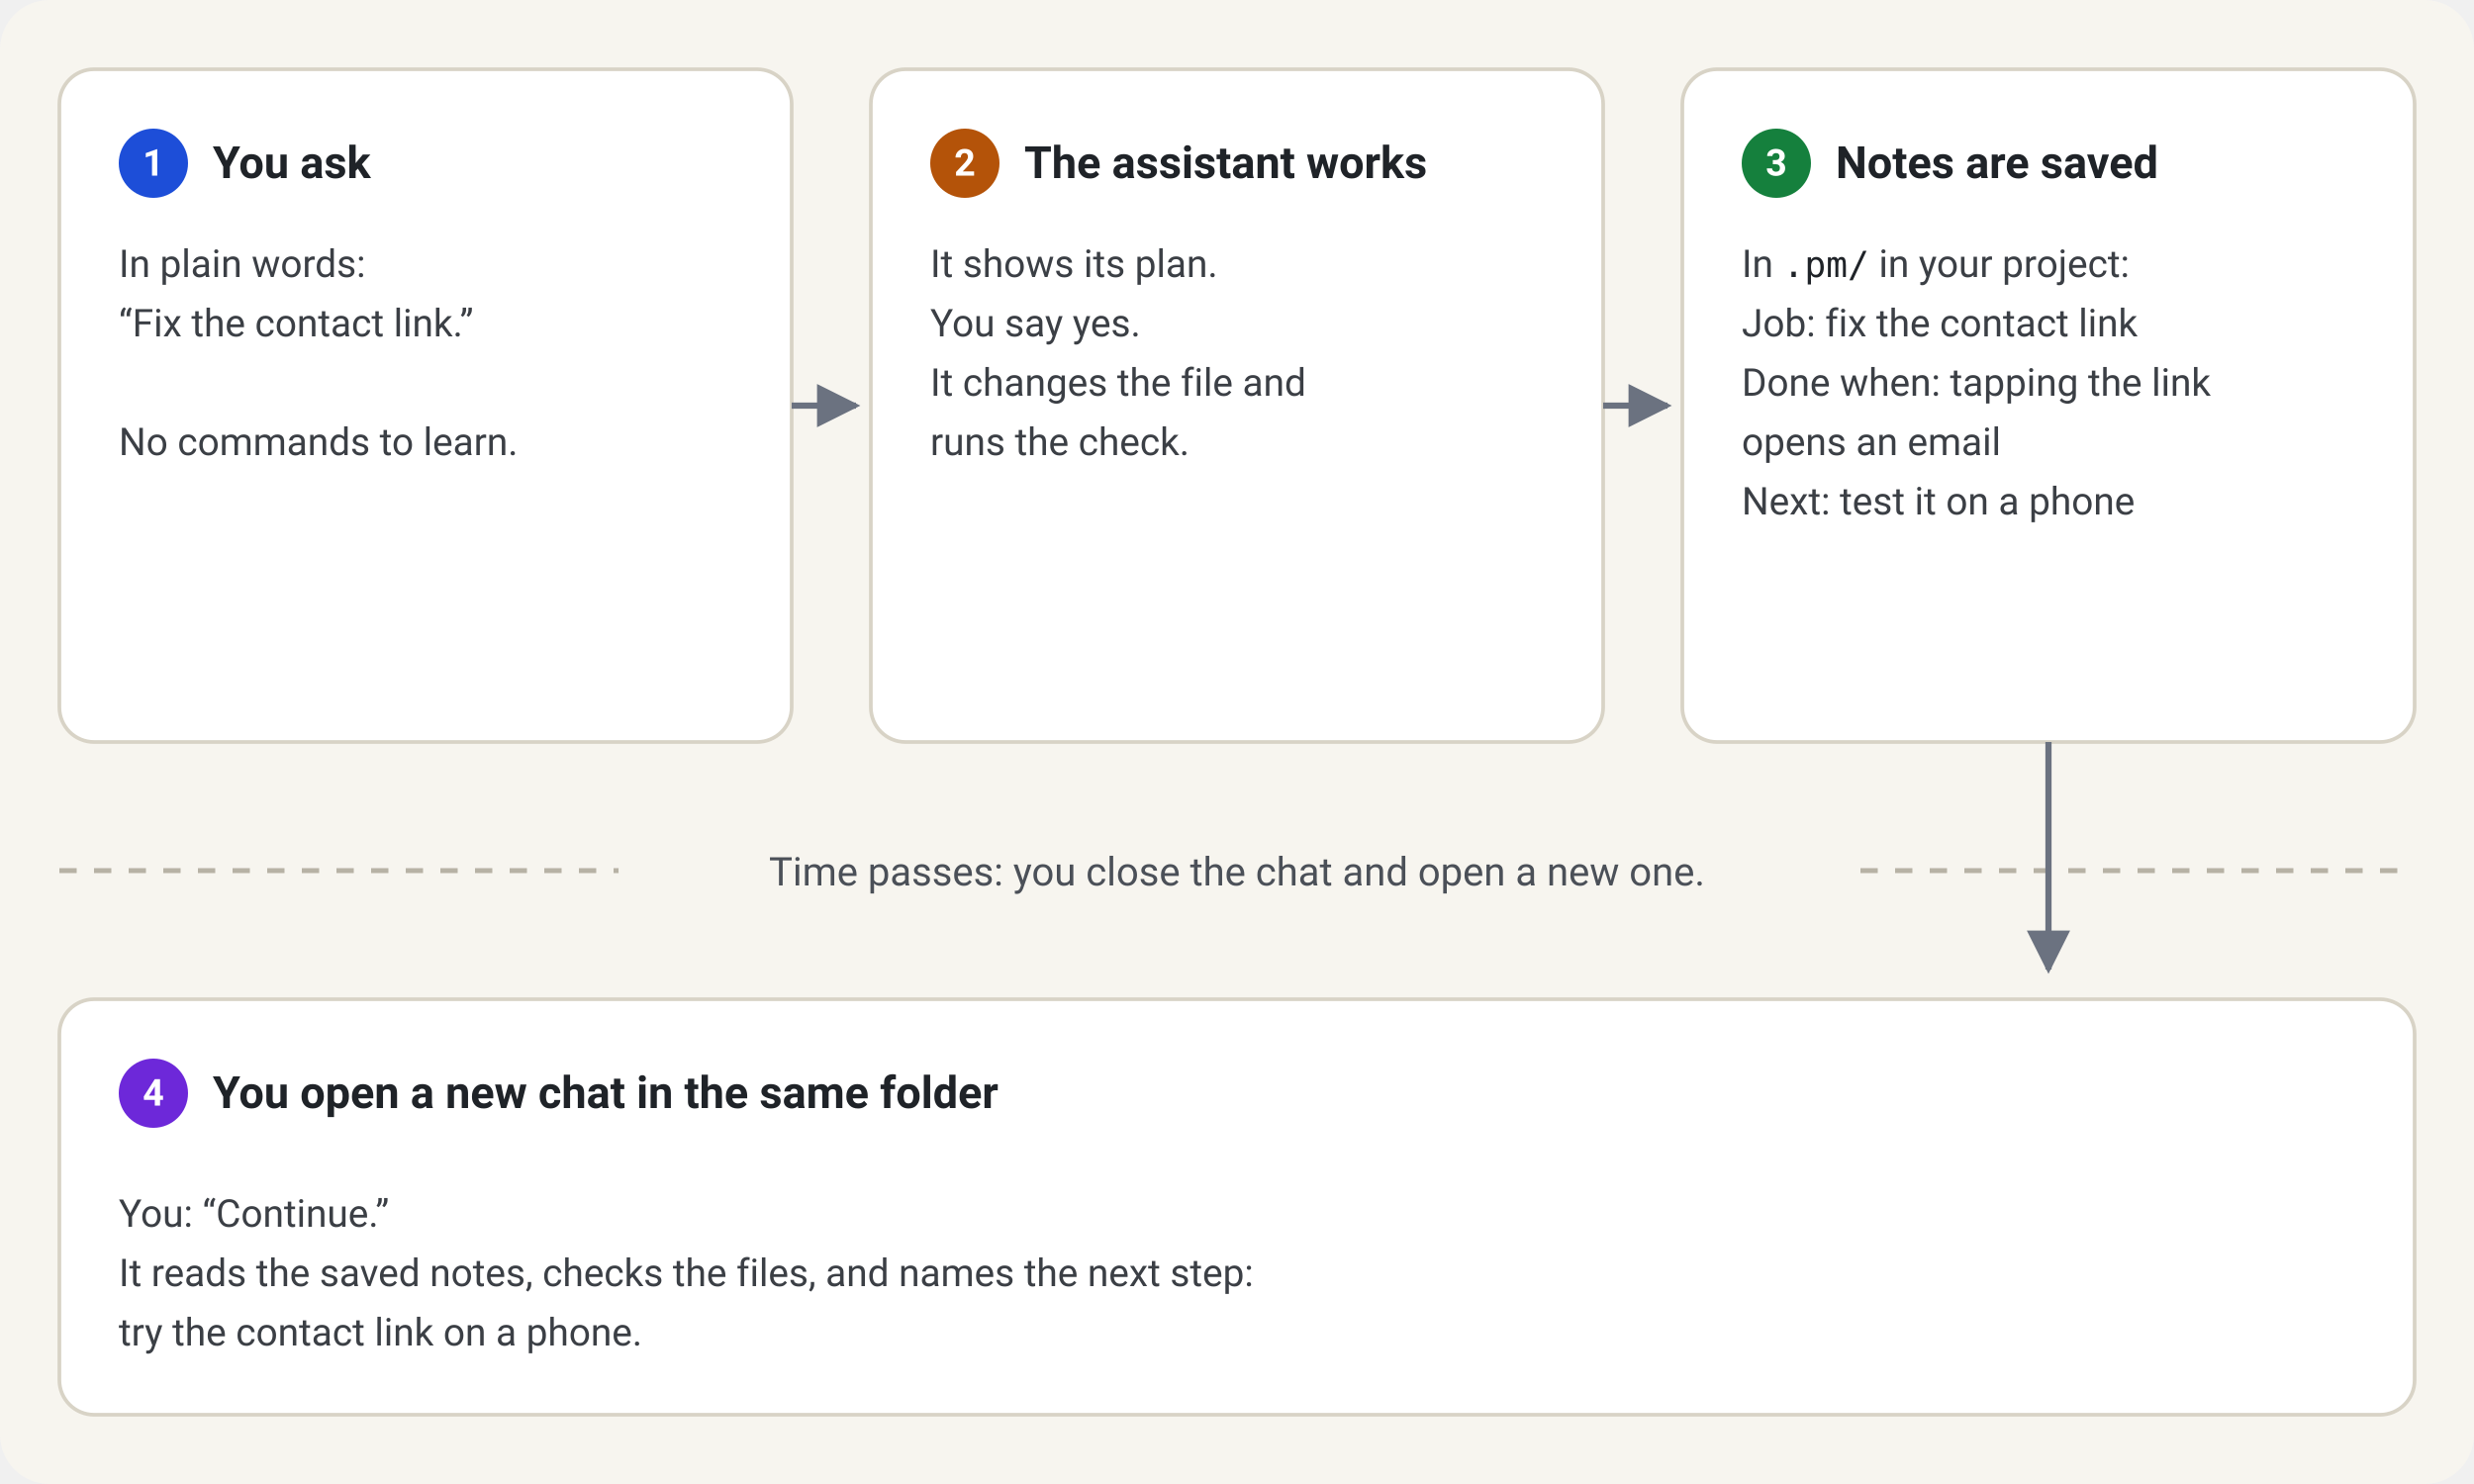
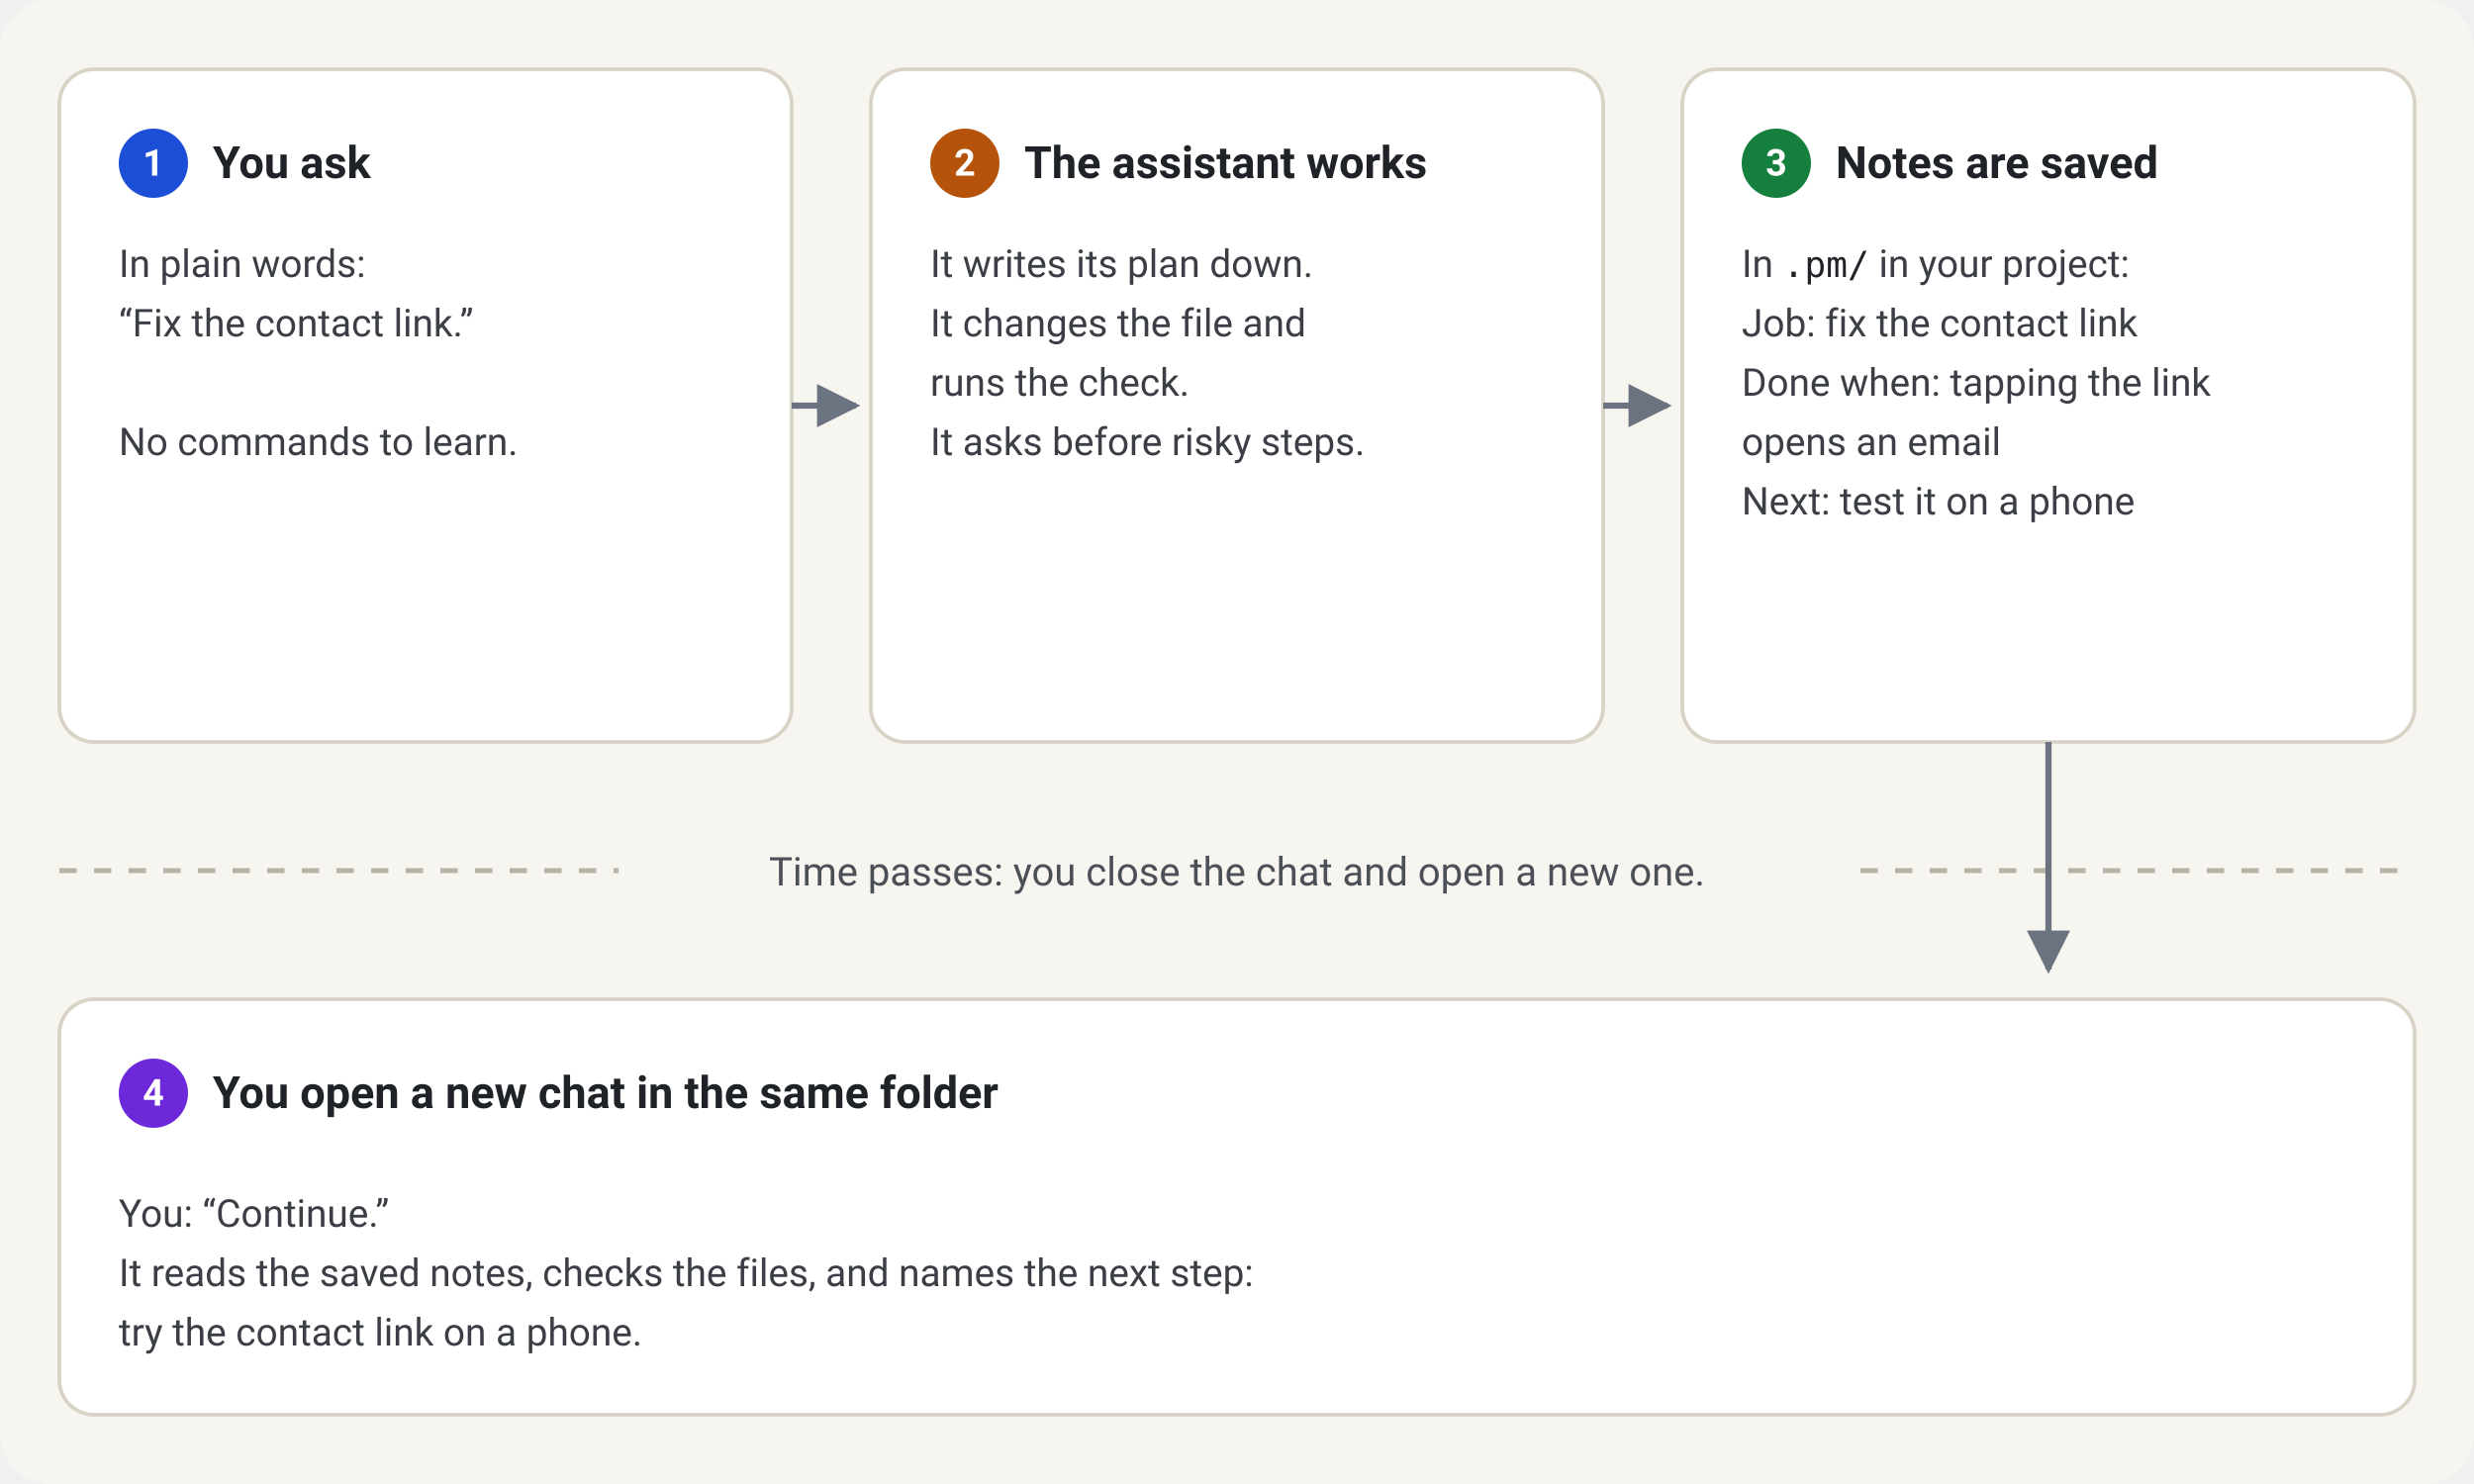
<svg xmlns="http://www.w3.org/2000/svg" viewBox="0 0 1000 600" width="1000" height="600" role="img" aria-labelledby="fig-title">
  <defs>
    <marker id="arrowhead" viewBox="0 0 10 10" refX="9" refY="5" markerWidth="7" markerHeight="7" orient="auto-start-reverse">
      <path d="M0 0 L10 5 L0 10 z" fill="#6b7280" />
    </marker>
  </defs>
  <style>
    .card { fill: #f7f5ef; }
    .panel { fill: #ffffff; stroke: #d8d3c6; stroke-width: 1.5; }
    .title { font: 600 18px system-ui, -apple-system, 'Segoe UI', Roboto, sans-serif; fill: #1f2328; }
    .body { font: 15.5px system-ui, -apple-system, 'Segoe UI', Roboto, sans-serif; fill: #3b3f45; }
    .note { font: 16px system-ui, -apple-system, 'Segoe UI', Roboto, sans-serif; fill: #4b5058; }
    .mono { font-family: ui-monospace, SFMono-Regular, Menlo, Consolas, monospace; font-size: 14.5px; fill: #1f2328; }
    .num { font: 600 15px system-ui, -apple-system, 'Segoe UI', Roboto, sans-serif; fill: #ffffff; }
    .arrow { stroke: #6b7280; stroke-width: 2.5; fill: none; marker-end: url(#arrowhead); }
    .time-line { stroke: #b7b2a5; stroke-width: 2; stroke-dasharray: 7 7; }
  </style>
  <rect class="card" x="0" y="0" width="1000" height="600" rx="20" />
  <rect class="panel" x="24" y="28" width="296" height="272" rx="14" />
  <circle cx="62" cy="66" r="14" fill="#1d4ed8" />
  <text class="num" x="62" y="71" text-anchor="middle">1</text>
  <text class="title" x="86" y="72">You ask</text>
  <text class="body" x="48" y="112">In plain words:</text>
  <text class="body" x="48" y="136">“Fix the contact link.”</text>
  <text class="body" x="48" y="184">No commands to learn.</text>
  <path class="arrow" d="M320 164 H346" />
  <rect class="panel" x="352" y="28" width="296" height="272" rx="14" />
  <circle cx="390" cy="66" r="14" fill="#b45309" />
  <text class="num" x="390" y="71" text-anchor="middle">2</text>
  <text class="title" x="414" y="72">The assistant works</text>
-   <text class="body" x="376" y="112">It shows its plan.</text>
-   <text class="body" x="376" y="136">You say yes.</text>
-   <text class="body" x="376" y="160">It changes the file and</text>
-   <text class="body" x="376" y="184">runs the check.</text>
+   <text class="body" x="376" y="112">It writes its plan down.</text>
+   <text class="body" x="376" y="136">It changes the file and</text>
+   <text class="body" x="376" y="160">runs the check.</text>
+   <text class="body" x="376" y="184">It asks before risky steps.</text>
  <path class="arrow" d="M648 164 H674" />
  <rect class="panel" x="680" y="28" width="296" height="272" rx="14" />
  <circle cx="718" cy="66" r="14" fill="#15803d" />
  <text class="num" x="718" y="71" text-anchor="middle">3</text>
  <text class="title" x="742" y="72">Notes are saved</text>
  <text class="body" x="704" y="112">In <tspan class="mono">.pm/</tspan> in your project:</text>
  <text class="body" x="704" y="136">Job: fix the contact link</text>
  <text class="body" x="704" y="160">Done when: tapping the link</text>
  <text class="body" x="704" y="184">opens an email</text>
  <text class="body" x="704" y="208">Next: test it on a phone</text>
  <line class="time-line" x1="24" y1="352" x2="976" y2="352" />
  <rect x="250" y="330" width="500" height="44" rx="22" fill="#f7f5ef" />
  <text class="note" x="500" y="358" text-anchor="middle">Time passes: you close the chat and open a new one.</text>
  <path class="arrow" d="M828 300 V392" />
  <rect class="panel" x="24" y="404" width="952" height="168" rx="14" />
  <circle cx="62" cy="442" r="14" fill="#6d28d9" />
  <text class="num" x="62" y="447" text-anchor="middle">4</text>
  <text class="title" x="86" y="448">You open a new chat in the same folder</text>
  <text class="body" x="48" y="496">You: “Continue.”</text>
  <text class="body" x="48" y="520">It reads the saved notes, checks the files, and names the next step:</text>
  <text class="body" x="48" y="544">try the contact link on a phone.</text>
</svg>
